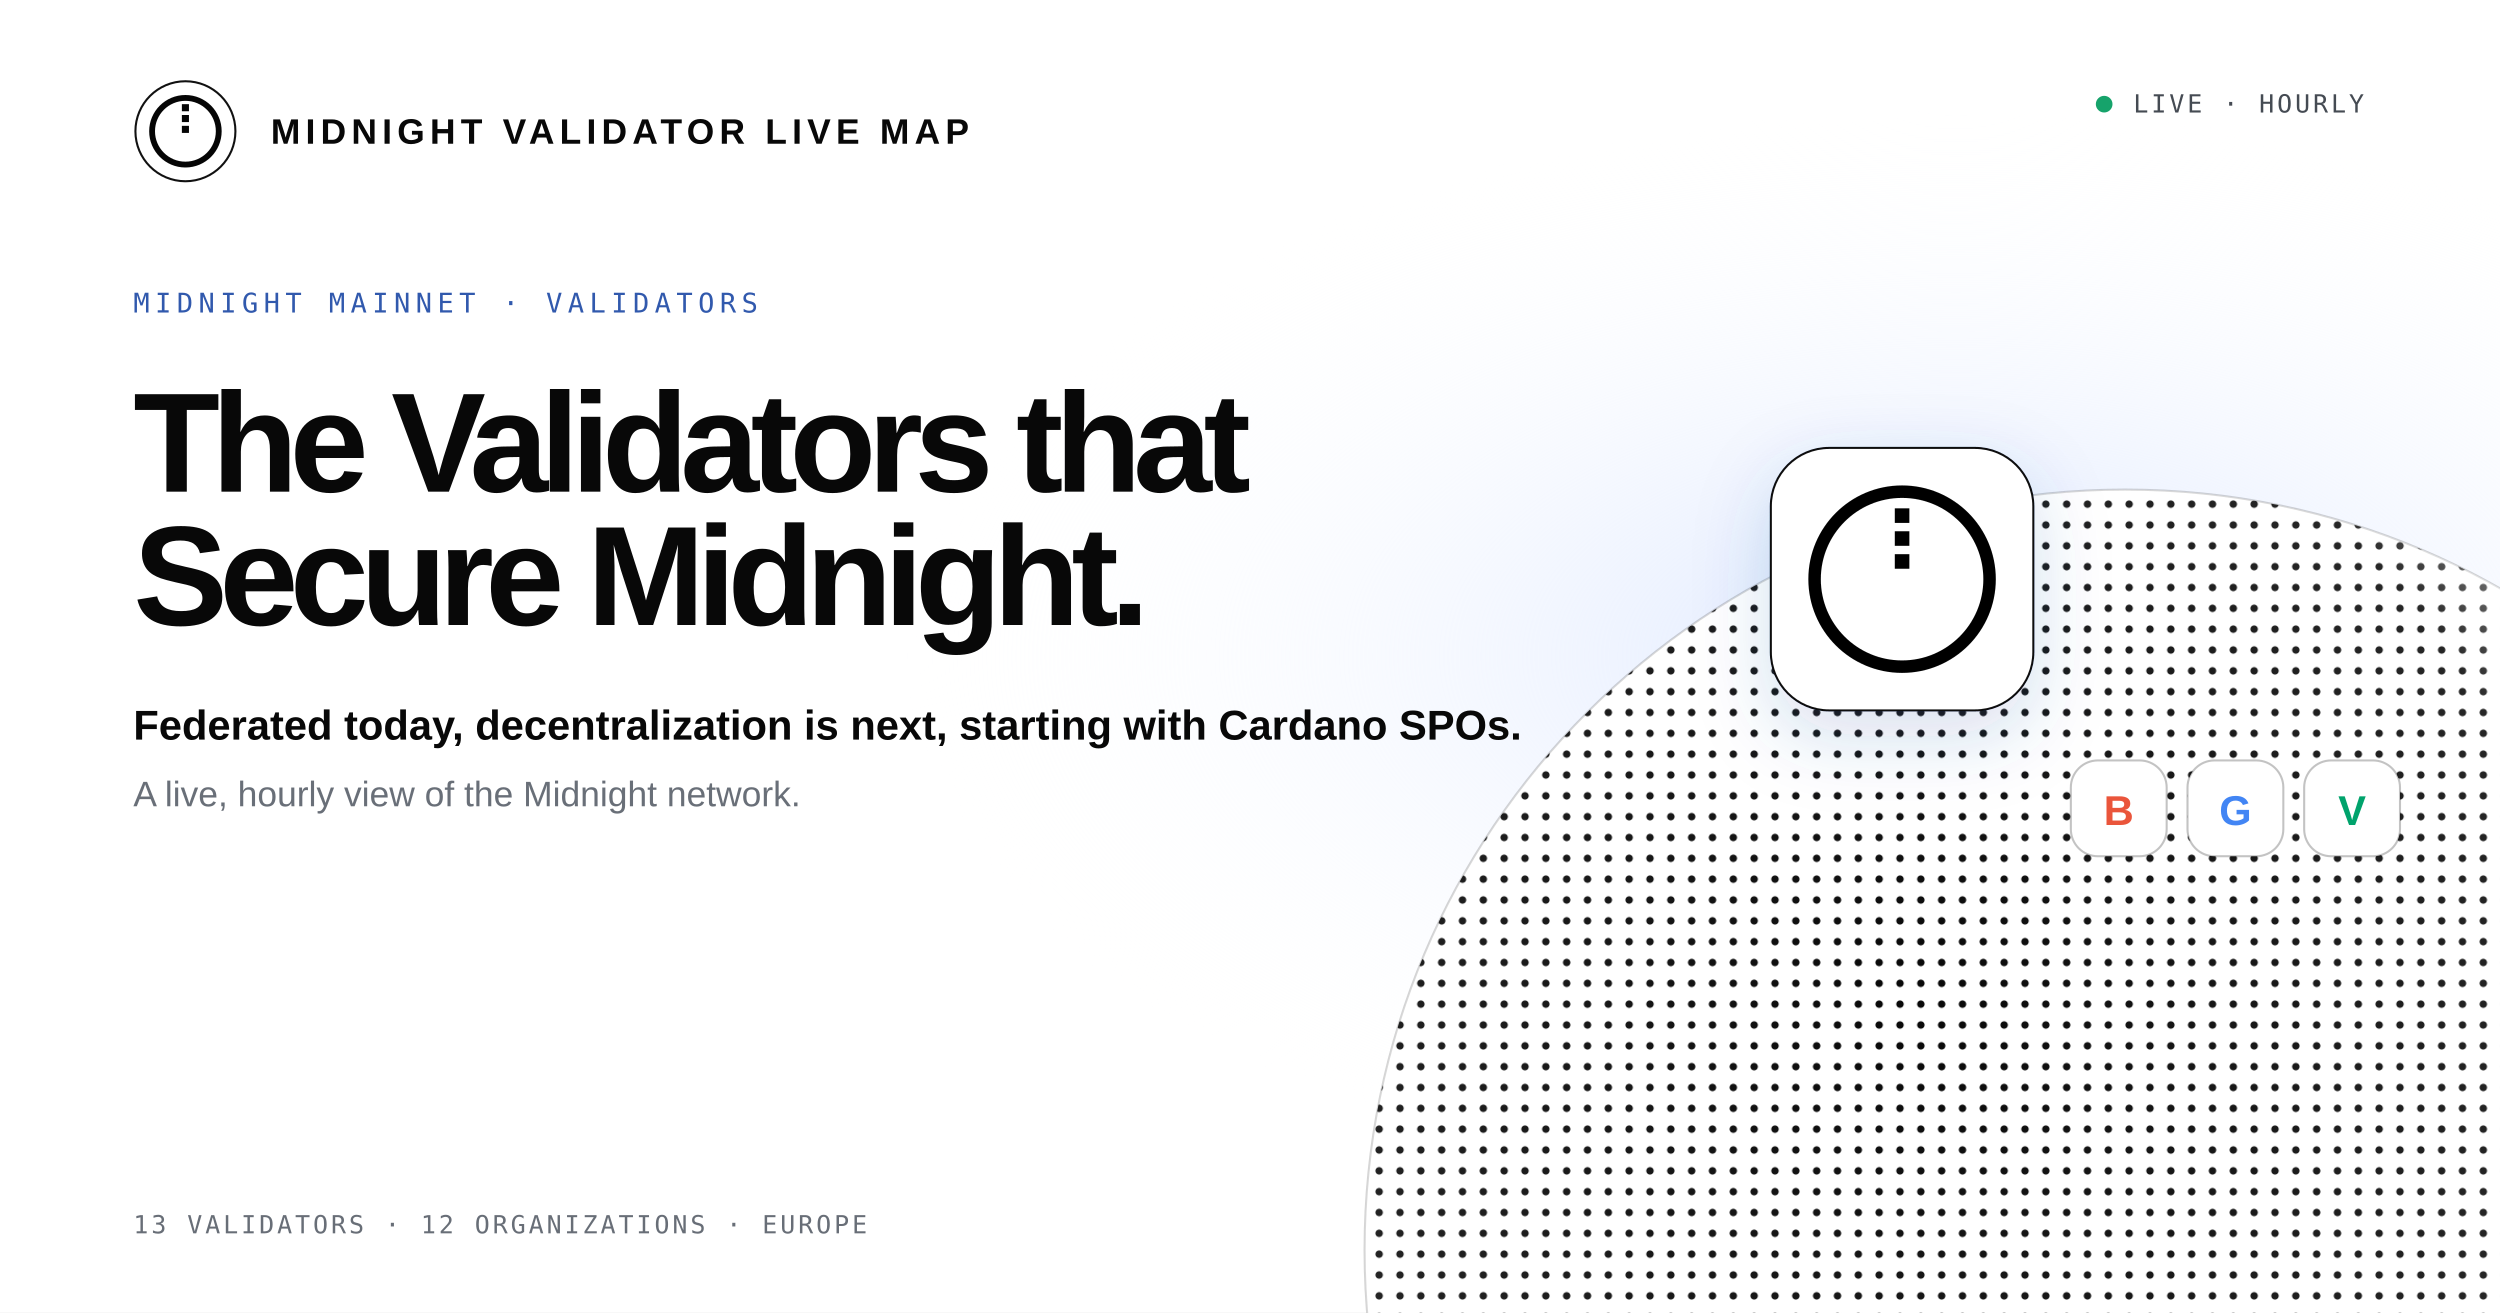
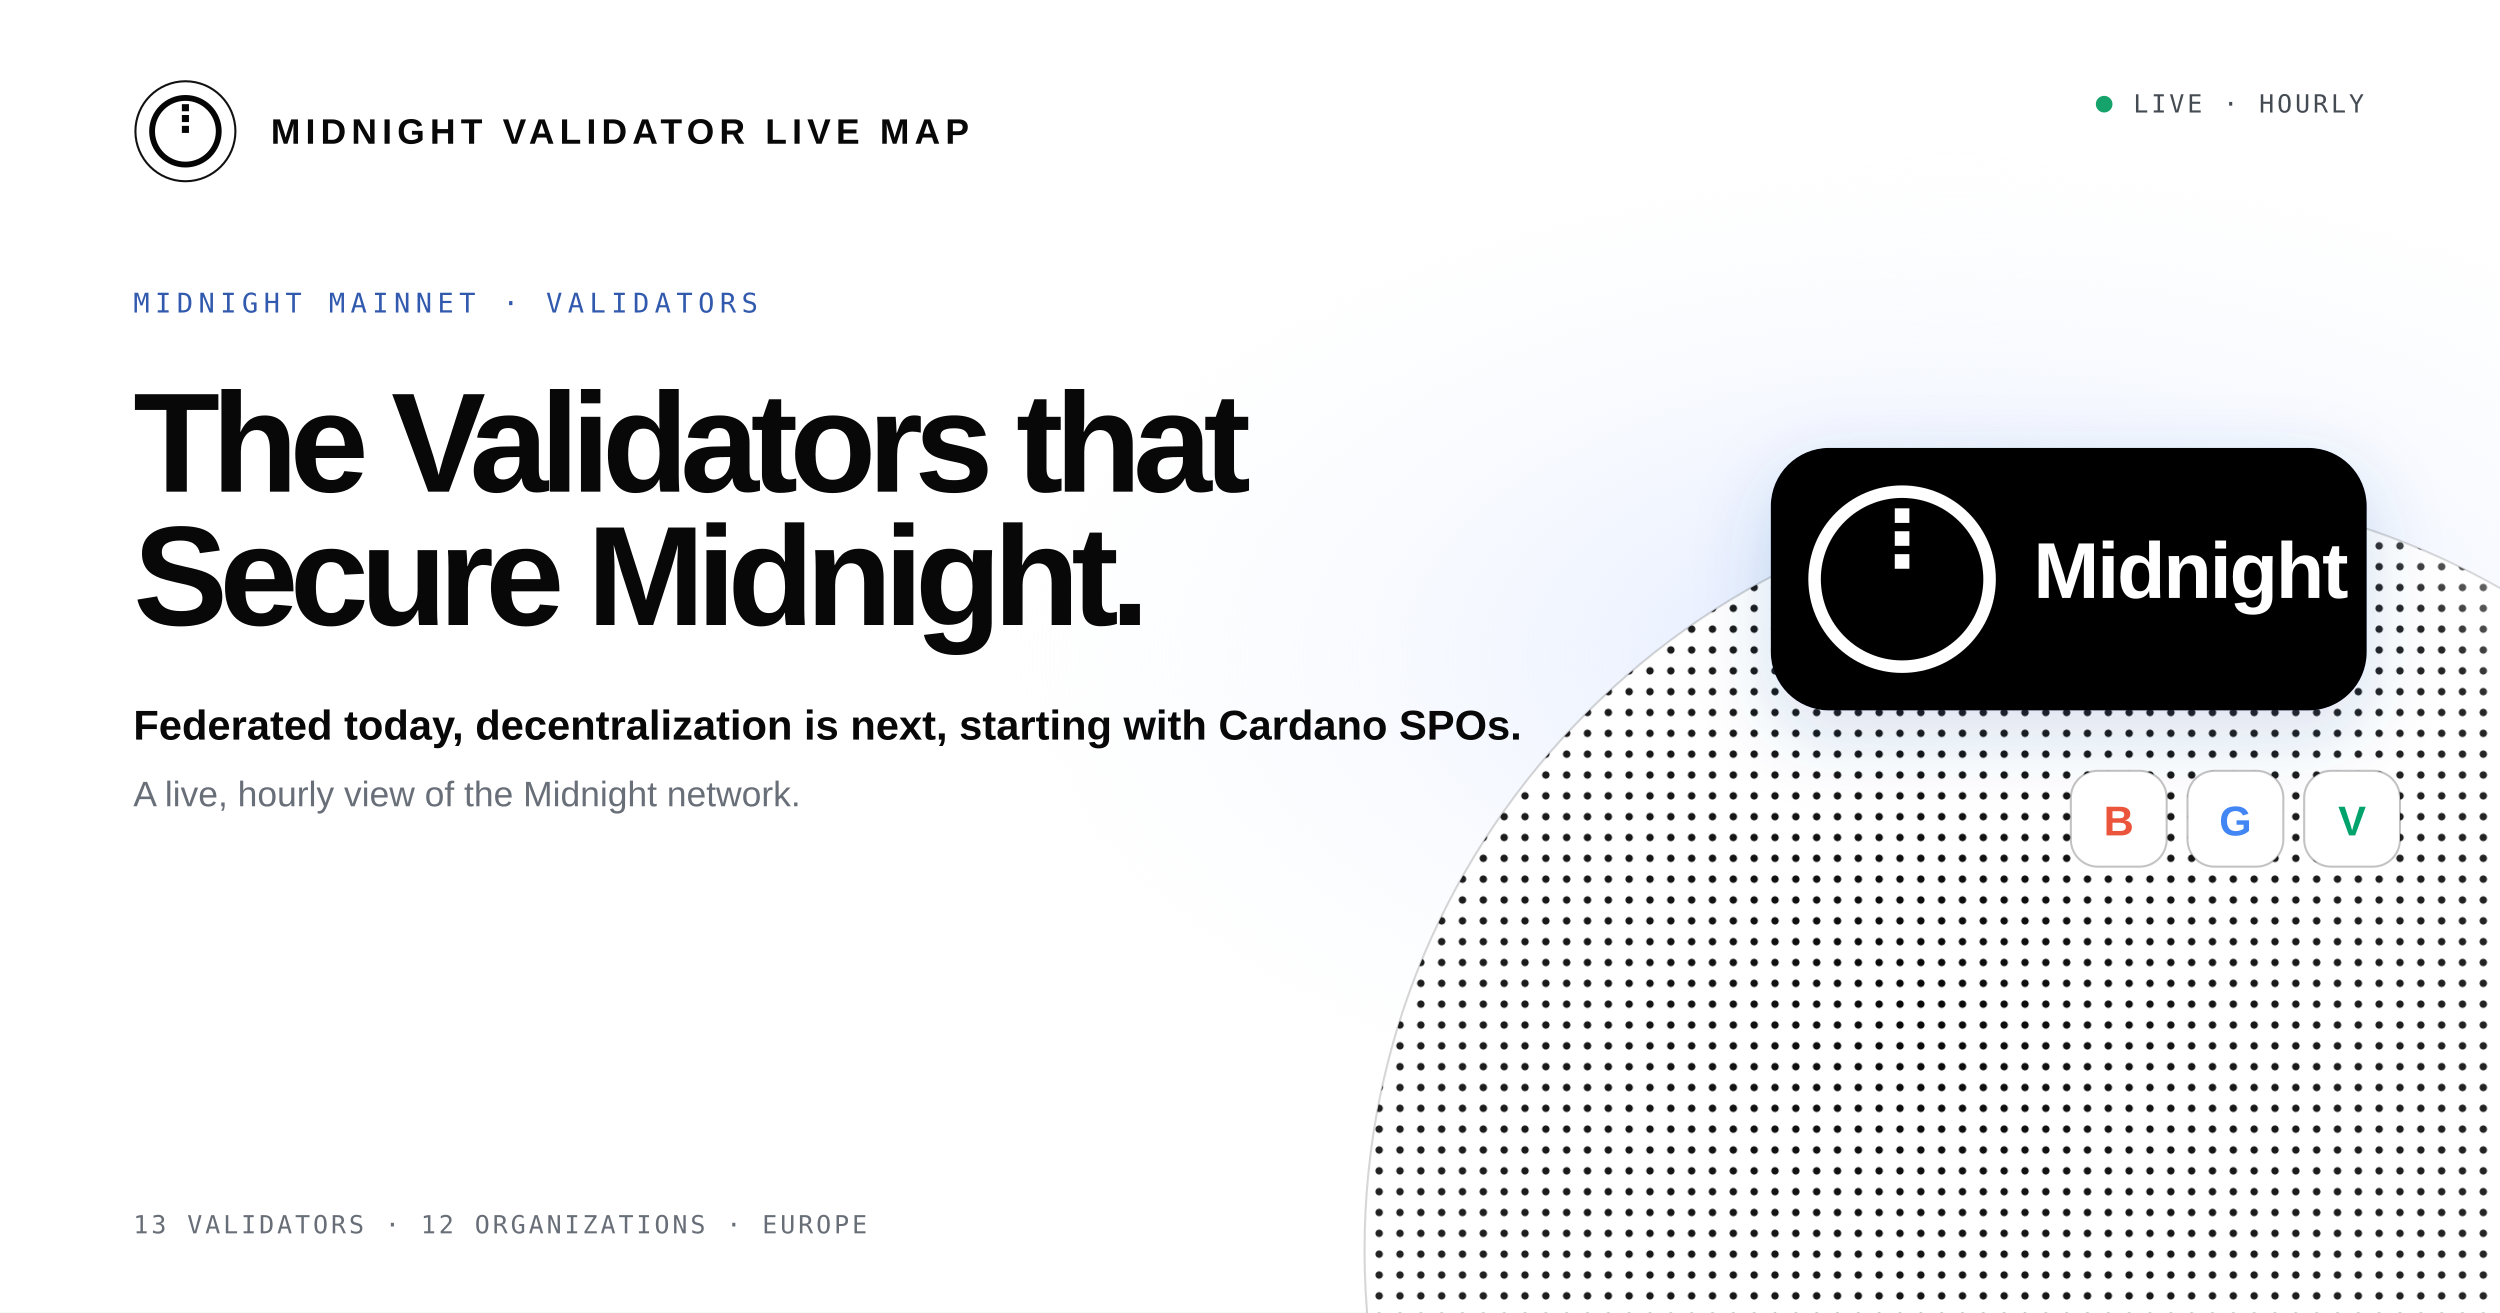
<svg xmlns="http://www.w3.org/2000/svg" width="1200" height="630" viewBox="0 0 1200 630">
  <defs>
    <pattern id="dots" width="10" height="10" patternUnits="userSpaceOnUse">
      <circle cx="2" cy="2" r="1.8" fill="#080808" />
    </pattern>
    <radialGradient id="fade" cx="36%" cy="34%" r="68%">
      <stop offset="0" stop-color="#fff" stop-opacity="0" />
      <stop offset=".62" stop-color="#fff" stop-opacity=".12" />
      <stop offset=".84" stop-color="#fff" stop-opacity=".92" />
      <stop offset="1" stop-color="#fff" />
    </radialGradient>
    <radialGradient id="blue" cx="78%" cy="50%" r="42%">
      <stop offset="0" stop-color="#dce7ff" />
      <stop offset="1" stop-color="#fff" stop-opacity="0" />
    </radialGradient>
    <filter id="shadow" x="-50%" y="-50%" width="200%" height="200%">
      <feDropShadow dx="0" dy="12" stdDeviation="18" flood-color="#2456a8" flood-opacity=".18" />
    </filter>
  </defs>
  <rect width="1200" height="630" fill="#fff" />
  <rect width="1200" height="630" fill="url(#blue)" />
  <g transform="translate(64 38)">
    <circle cx="25" cy="25" r="24" fill="#fff" stroke="#111" />
    <circle cx="25" cy="25" r="16" fill="none" stroke="#050505" stroke-width="2.8" />
    <rect x="23.3" y="12" width="3.4" height="3.4" fill="#050505" />
    <rect x="23.3" y="17.2" width="3.4" height="3.4" fill="#050505" />
    <rect x="23.3" y="22.4" width="3.4" height="3.4" fill="#050505" />
    <text x="66" y="31" fill="#080808" font-family="Arial, Helvetica, sans-serif" font-size="17" font-weight="700" letter-spacing="2.5">MIDNIGHT VALIDATOR LIVE MAP</text>
  </g>
  <g transform="translate(1010 54)">
    <circle cx="0" cy="-4" r="4" fill="#16a36b" />
    <text x="14" y="0" fill="#454b53" font-family="monospace" font-size="12" letter-spacing="1.4">LIVE · HOURLY</text>
  </g>
  <g transform="translate(64 150)">
    <text fill="#3159ad" font-family="monospace" font-size="13" letter-spacing="2.6">MIDNIGHT MAINNET · VALIDATORS</text>
    <text y="86" fill="#080808" font-family="Arial, Helvetica, sans-serif" font-size="68" font-weight="700" letter-spacing="-4">The Validators that</text>
    <text y="150" fill="#080808" font-family="Arial, Helvetica, sans-serif" font-size="68" font-weight="700" letter-spacing="-4">Secure Midnight.</text>
    <text y="205" fill="#080808" font-family="Arial, Helvetica, sans-serif" font-size="20" font-weight="700">Federated today, decentralization is next, starting with Cardano SPOs.</text>
    <text y="237" fill="#696f78" font-family="Arial, Helvetica, sans-serif" font-size="17">A live, hourly view of the Midnight network.</text>
  </g>
  <g>
    <circle cx="1020" cy="600" r="365" fill="#fff" stroke="#111" stroke-opacity=".18" />
    <circle cx="1020" cy="600" r="365" fill="url(#dots)" />
    <circle cx="1020" cy="600" r="365" fill="url(#fade)" />
  </g>
  <g transform="translate(850 215)" filter="url(#shadow)">
-     <rect width="126" height="126" rx="28" fill="#fff" stroke="#111" />
-     <circle cx="63" cy="63" r="42" fill="none" stroke="#050505" stroke-width="6" />
-     <rect x="59.5" y="29" width="7" height="7" fill="#050505" />
-     <rect x="59.5" y="40" width="7" height="7" fill="#050505" />
-     <rect x="59.5" y="51" width="7" height="7" fill="#050505" />
+     <rect width="286" height="126" rx="28" fill="#050505" />
+     <circle cx="63" cy="63" r="42" fill="none" stroke="#fff" stroke-width="6" />
+     <rect x="59.5" y="29" width="7" height="7" fill="#fff" />
+     <rect x="59.5" y="40" width="7" height="7" fill="#fff" />
+     <rect x="59.5" y="51" width="7" height="7" fill="#fff" />
+     <text x="126" y="72" fill="#fff" font-family="Arial, Helvetica, sans-serif" font-size="38" font-weight="700" letter-spacing="-1">Midnight</text>
  </g>
-   <g transform="translate(994 365)" font-family="Arial, Helvetica, sans-serif" font-size="20" font-weight="700" text-anchor="middle">
+   <g transform="translate(994 370)" font-family="Arial, Helvetica, sans-serif" font-size="20" font-weight="700" text-anchor="middle">
    <g>
      <rect width="46" height="46" rx="13" fill="#fff" stroke="#111" stroke-opacity=".25" />
      <text x="23" y="31" fill="#ea553b">B</text>
    </g>
    <g transform="translate(56)">
      <rect width="46" height="46" rx="13" fill="#fff" stroke="#111" stroke-opacity=".25" />
      <text x="23" y="31" fill="#4285f4">G</text>
    </g>
    <g transform="translate(112)">
      <rect width="46" height="46" rx="13" fill="#fff" stroke="#111" stroke-opacity=".25" />
      <text x="23" y="31" fill="#00a36c">V</text>
    </g>
  </g>
  <text x="64" y="592" fill="#686e77" font-family="monospace" font-size="12" letter-spacing="1.4">13 VALIDATORS · 12 ORGANIZATIONS · EUROPE</text>
</svg>
